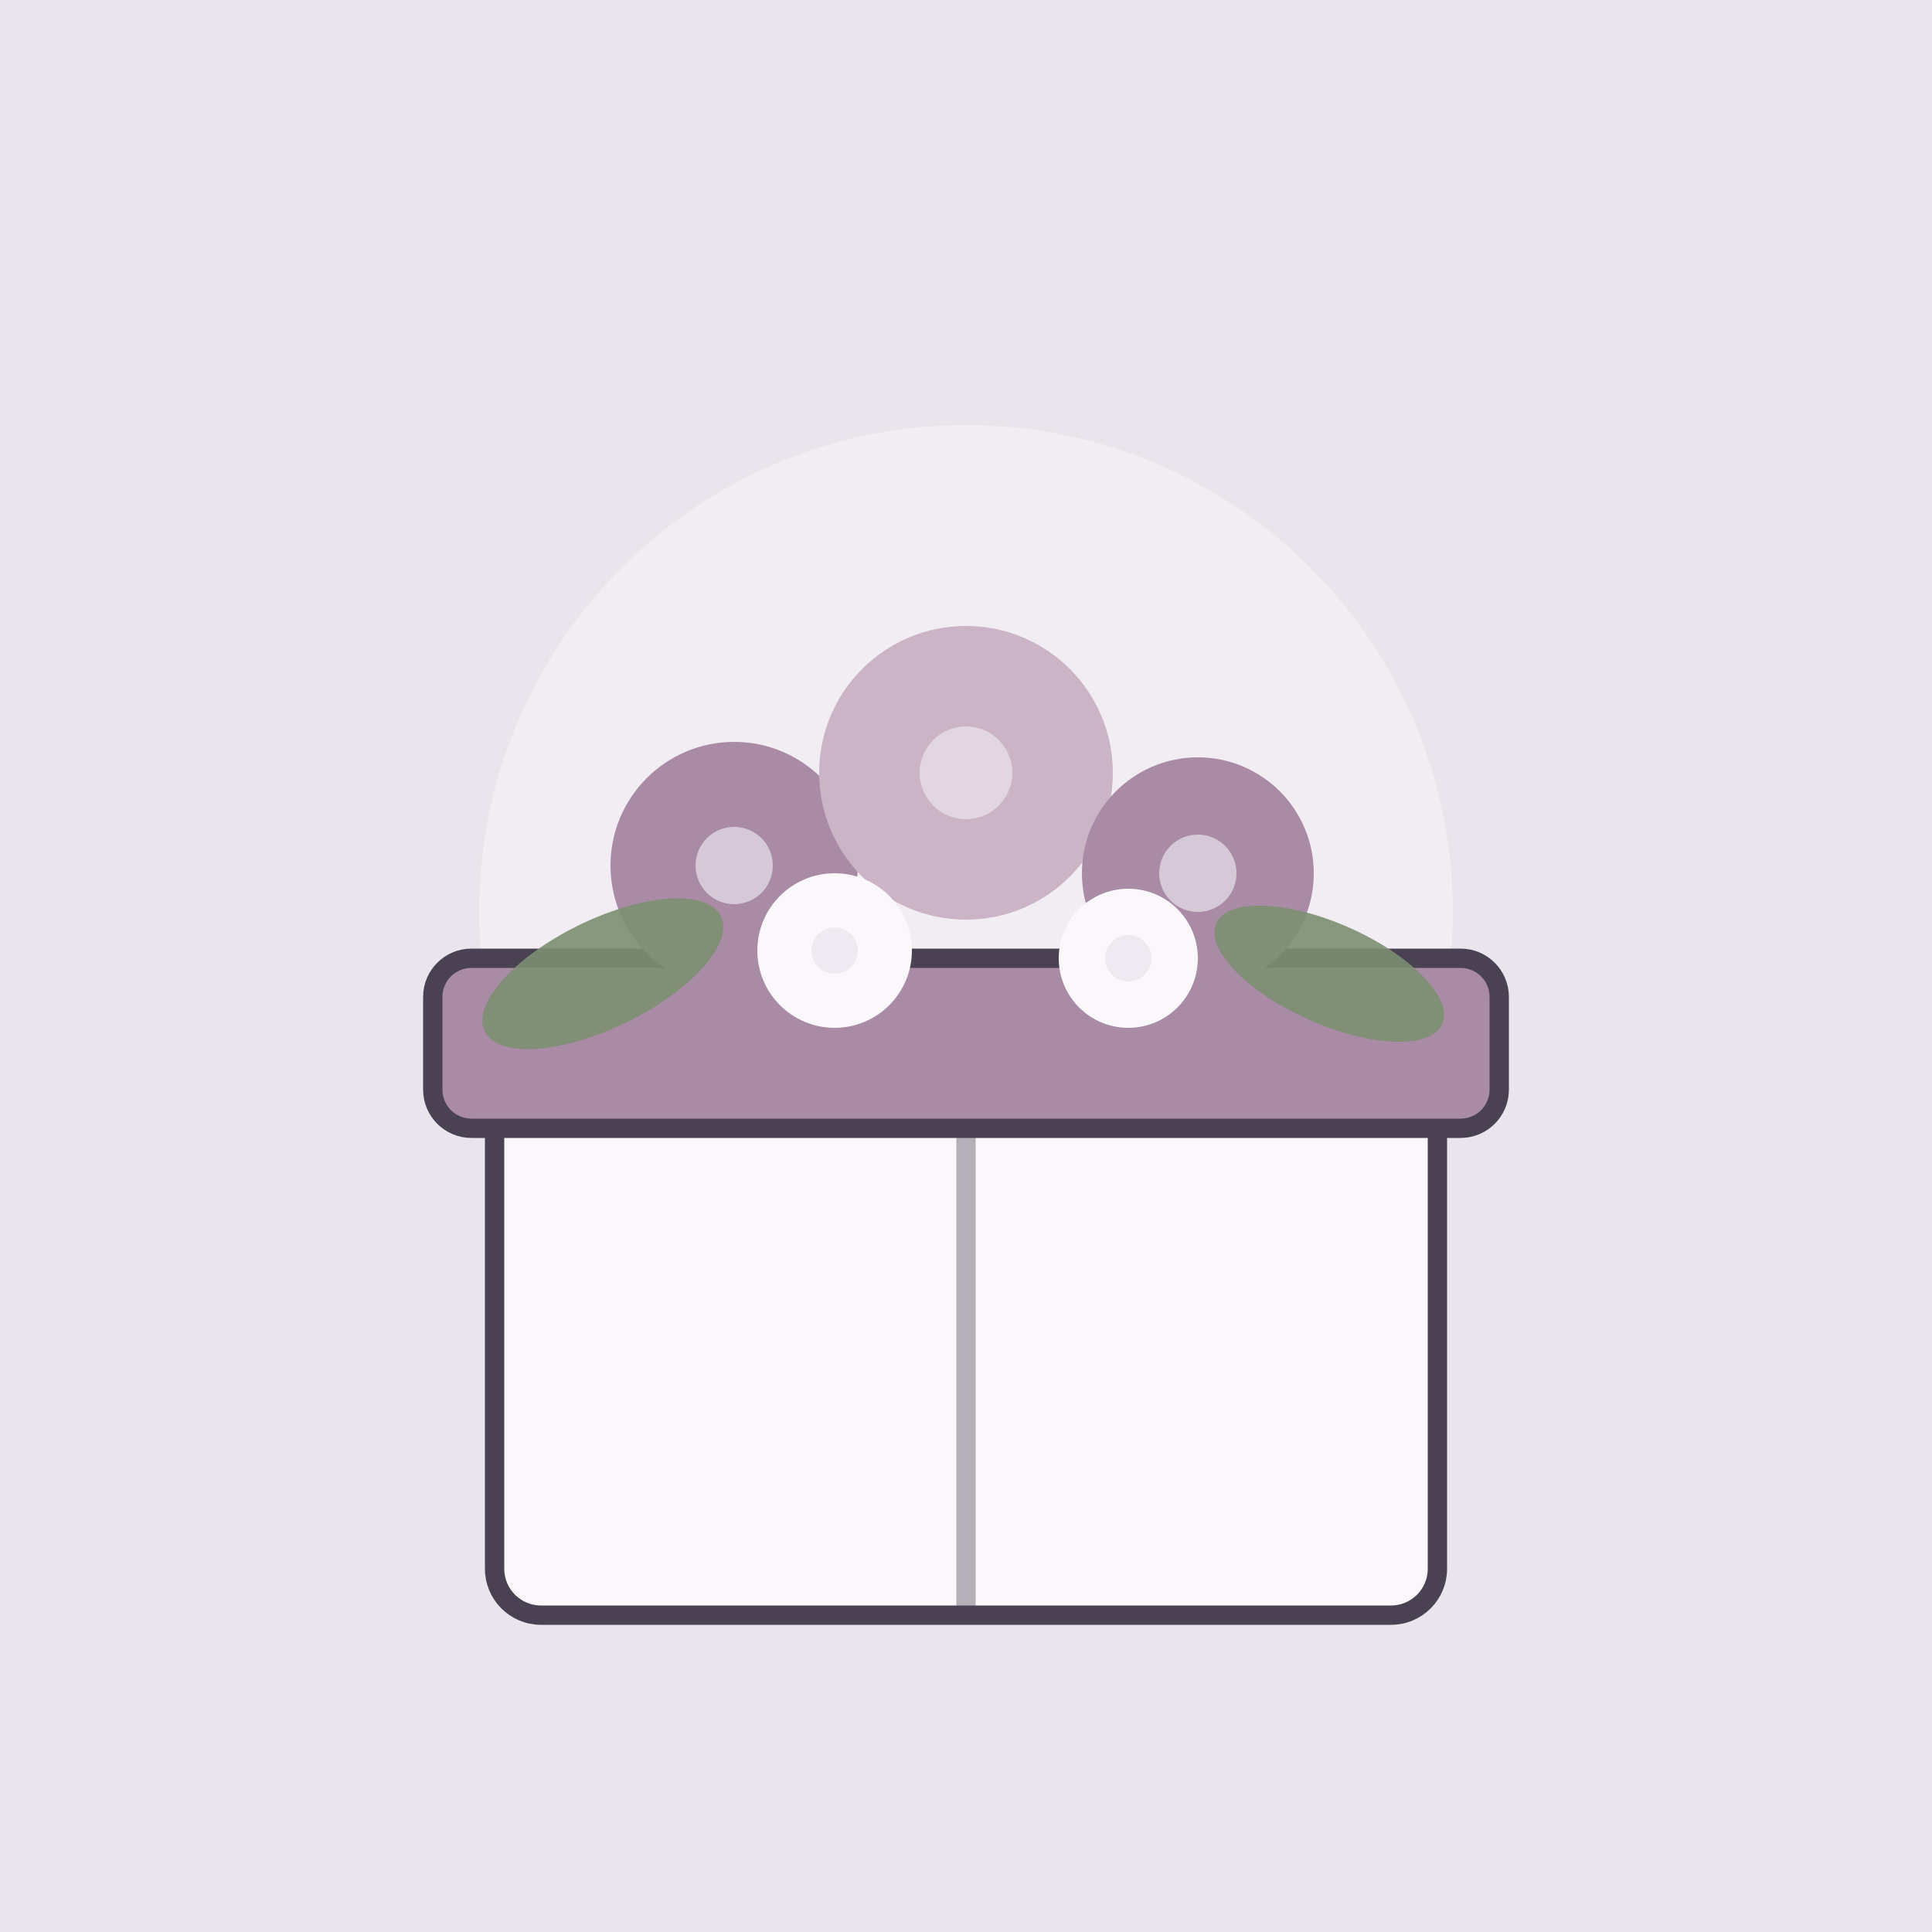
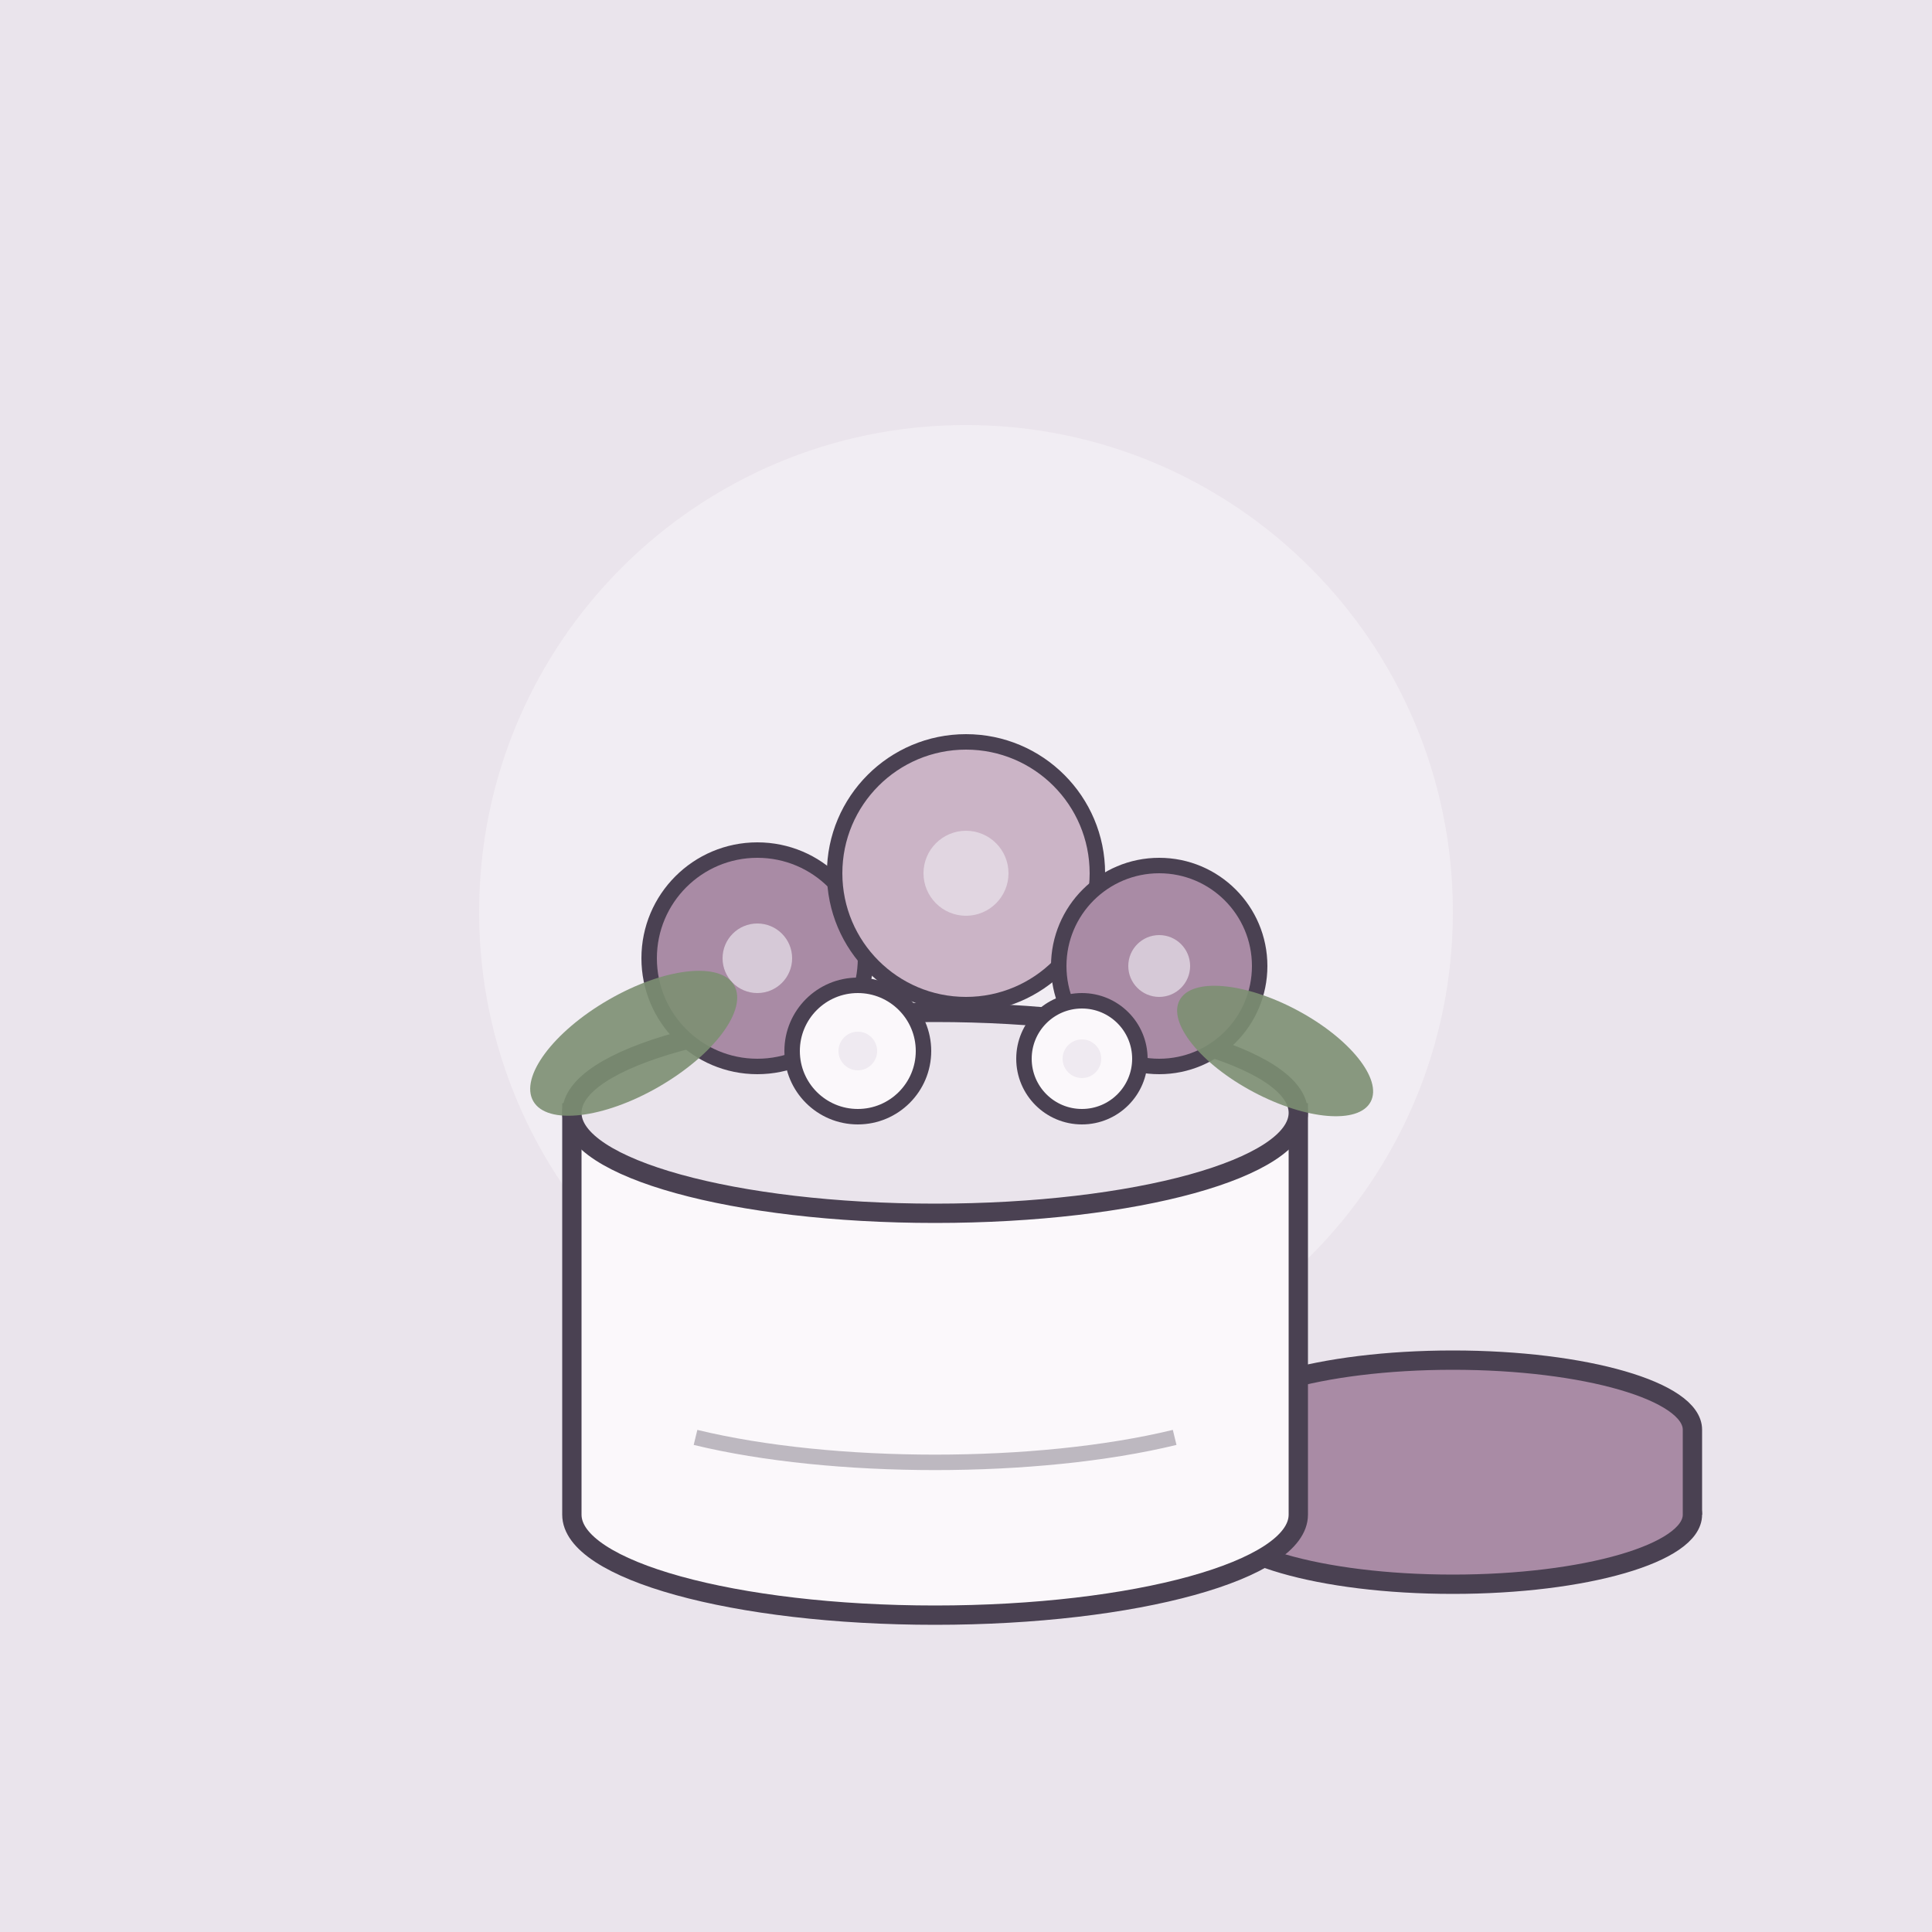
<svg xmlns="http://www.w3.org/2000/svg" viewBox="0 0 500 500" role="img" aria-label="永生花禮盒（佔位示意圖）">
  <rect width="500" height="500" fill="#EAE4EC" />
  <circle cx="250" cy="236" r="126" fill="#FBF8FB" opacity=".45" />
-   <rect x="128" y="268" width="244" height="150" rx="12" fill="#FBF8FB" stroke="#4A4152" stroke-width="5" />
-   <rect x="112" y="248" width="276" height="44" rx="10" fill="#A98BA5" stroke="#4A4152" stroke-width="5" />
-   <path d="M250 292v126" stroke="#4A4152" stroke-width="5" opacity=".4" />
-   <circle cx="190" cy="224" r="32" fill="#A98BA5" />
-   <circle cx="190" cy="224" r="10" fill="#EAE4EC" opacity=".7" />
-   <circle cx="250" cy="200" r="38" fill="#CBB4C6" />
-   <circle cx="250" cy="200" r="12" fill="#EAE4EC" opacity=".7" />
-   <circle cx="310" cy="226" r="30" fill="#A98BA5" />
-   <circle cx="310" cy="226" r="10" fill="#EAE4EC" opacity=".7" />
-   <circle cx="216" cy="246" r="20" fill="#FBF8FB" />
-   <circle cx="216" cy="246" r="6" fill="#EAE4EC" opacity=".7" />
-   <circle cx="292" cy="248" r="18" fill="#FBF8FB" />
-   <circle cx="292" cy="248" r="6" fill="#EAE4EC" opacity=".7" />
+   <ellipse cx="376" cy="392" rx="62" ry="18" fill="#A98BA5" stroke="#4A4152" stroke-width="5" />
+   <path d="M314 392v-22a62 18 0 0 1 124 0v22" fill="#A98BA5" stroke="#4A4152" stroke-width="5" />
+   <path d="M148 288h188v104a94 26 0 0 1-188 0Z" fill="#FBF8FB" stroke="#4A4152" stroke-width="5" />
+   <ellipse cx="242" cy="288" rx="94" ry="26" fill="#EAE4EC" stroke="#4A4152" stroke-width="5" />
+   <path d="M180 372a94 26 0 0 0 124 0" fill="none" stroke="#4A4152" stroke-width="4" opacity=".35" />
+   <circle cx="196" cy="248" r="28" fill="#A98BA5" stroke="#4A4152" stroke-width="4" />
+   <circle cx="196" cy="248" r="9" fill="#EAE4EC" opacity=".7" />
+   <circle cx="250" cy="226" r="34" fill="#CBB4C6" stroke="#4A4152" stroke-width="4" />
+   <circle cx="250" cy="226" r="11" fill="#EAE4EC" opacity=".7" />
+   <circle cx="300" cy="250" r="26" fill="#A98BA5" stroke="#4A4152" stroke-width="4" />
+   <circle cx="300" cy="250" r="8" fill="#EAE4EC" opacity=".7" />
+   <circle cx="222" cy="272" r="17" fill="#FBF8FB" stroke="#4A4152" stroke-width="4" />
+   <circle cx="222" cy="272" r="5" fill="#EAE4EC" opacity=".7" />
+   <circle cx="280" cy="274" r="15" fill="#FBF8FB" stroke="#4A4152" stroke-width="4" />
+   <circle cx="280" cy="274" r="5" fill="#EAE4EC" opacity=".7" />
  <g fill="#7C8F72" opacity=".9">
-     <ellipse cx="156" cy="252" rx="34" ry="14" transform="rotate(-26 156 252)" />
-     <ellipse cx="344" cy="252" rx="32" ry="13" transform="rotate(24 344 252)" />
+     <ellipse cx="164" cy="270" rx="30" ry="13" transform="rotate(-30 164 270)" />
+     <ellipse cx="330" cy="272" rx="28" ry="12" transform="rotate(28 330 272)" />
  </g>
</svg>
